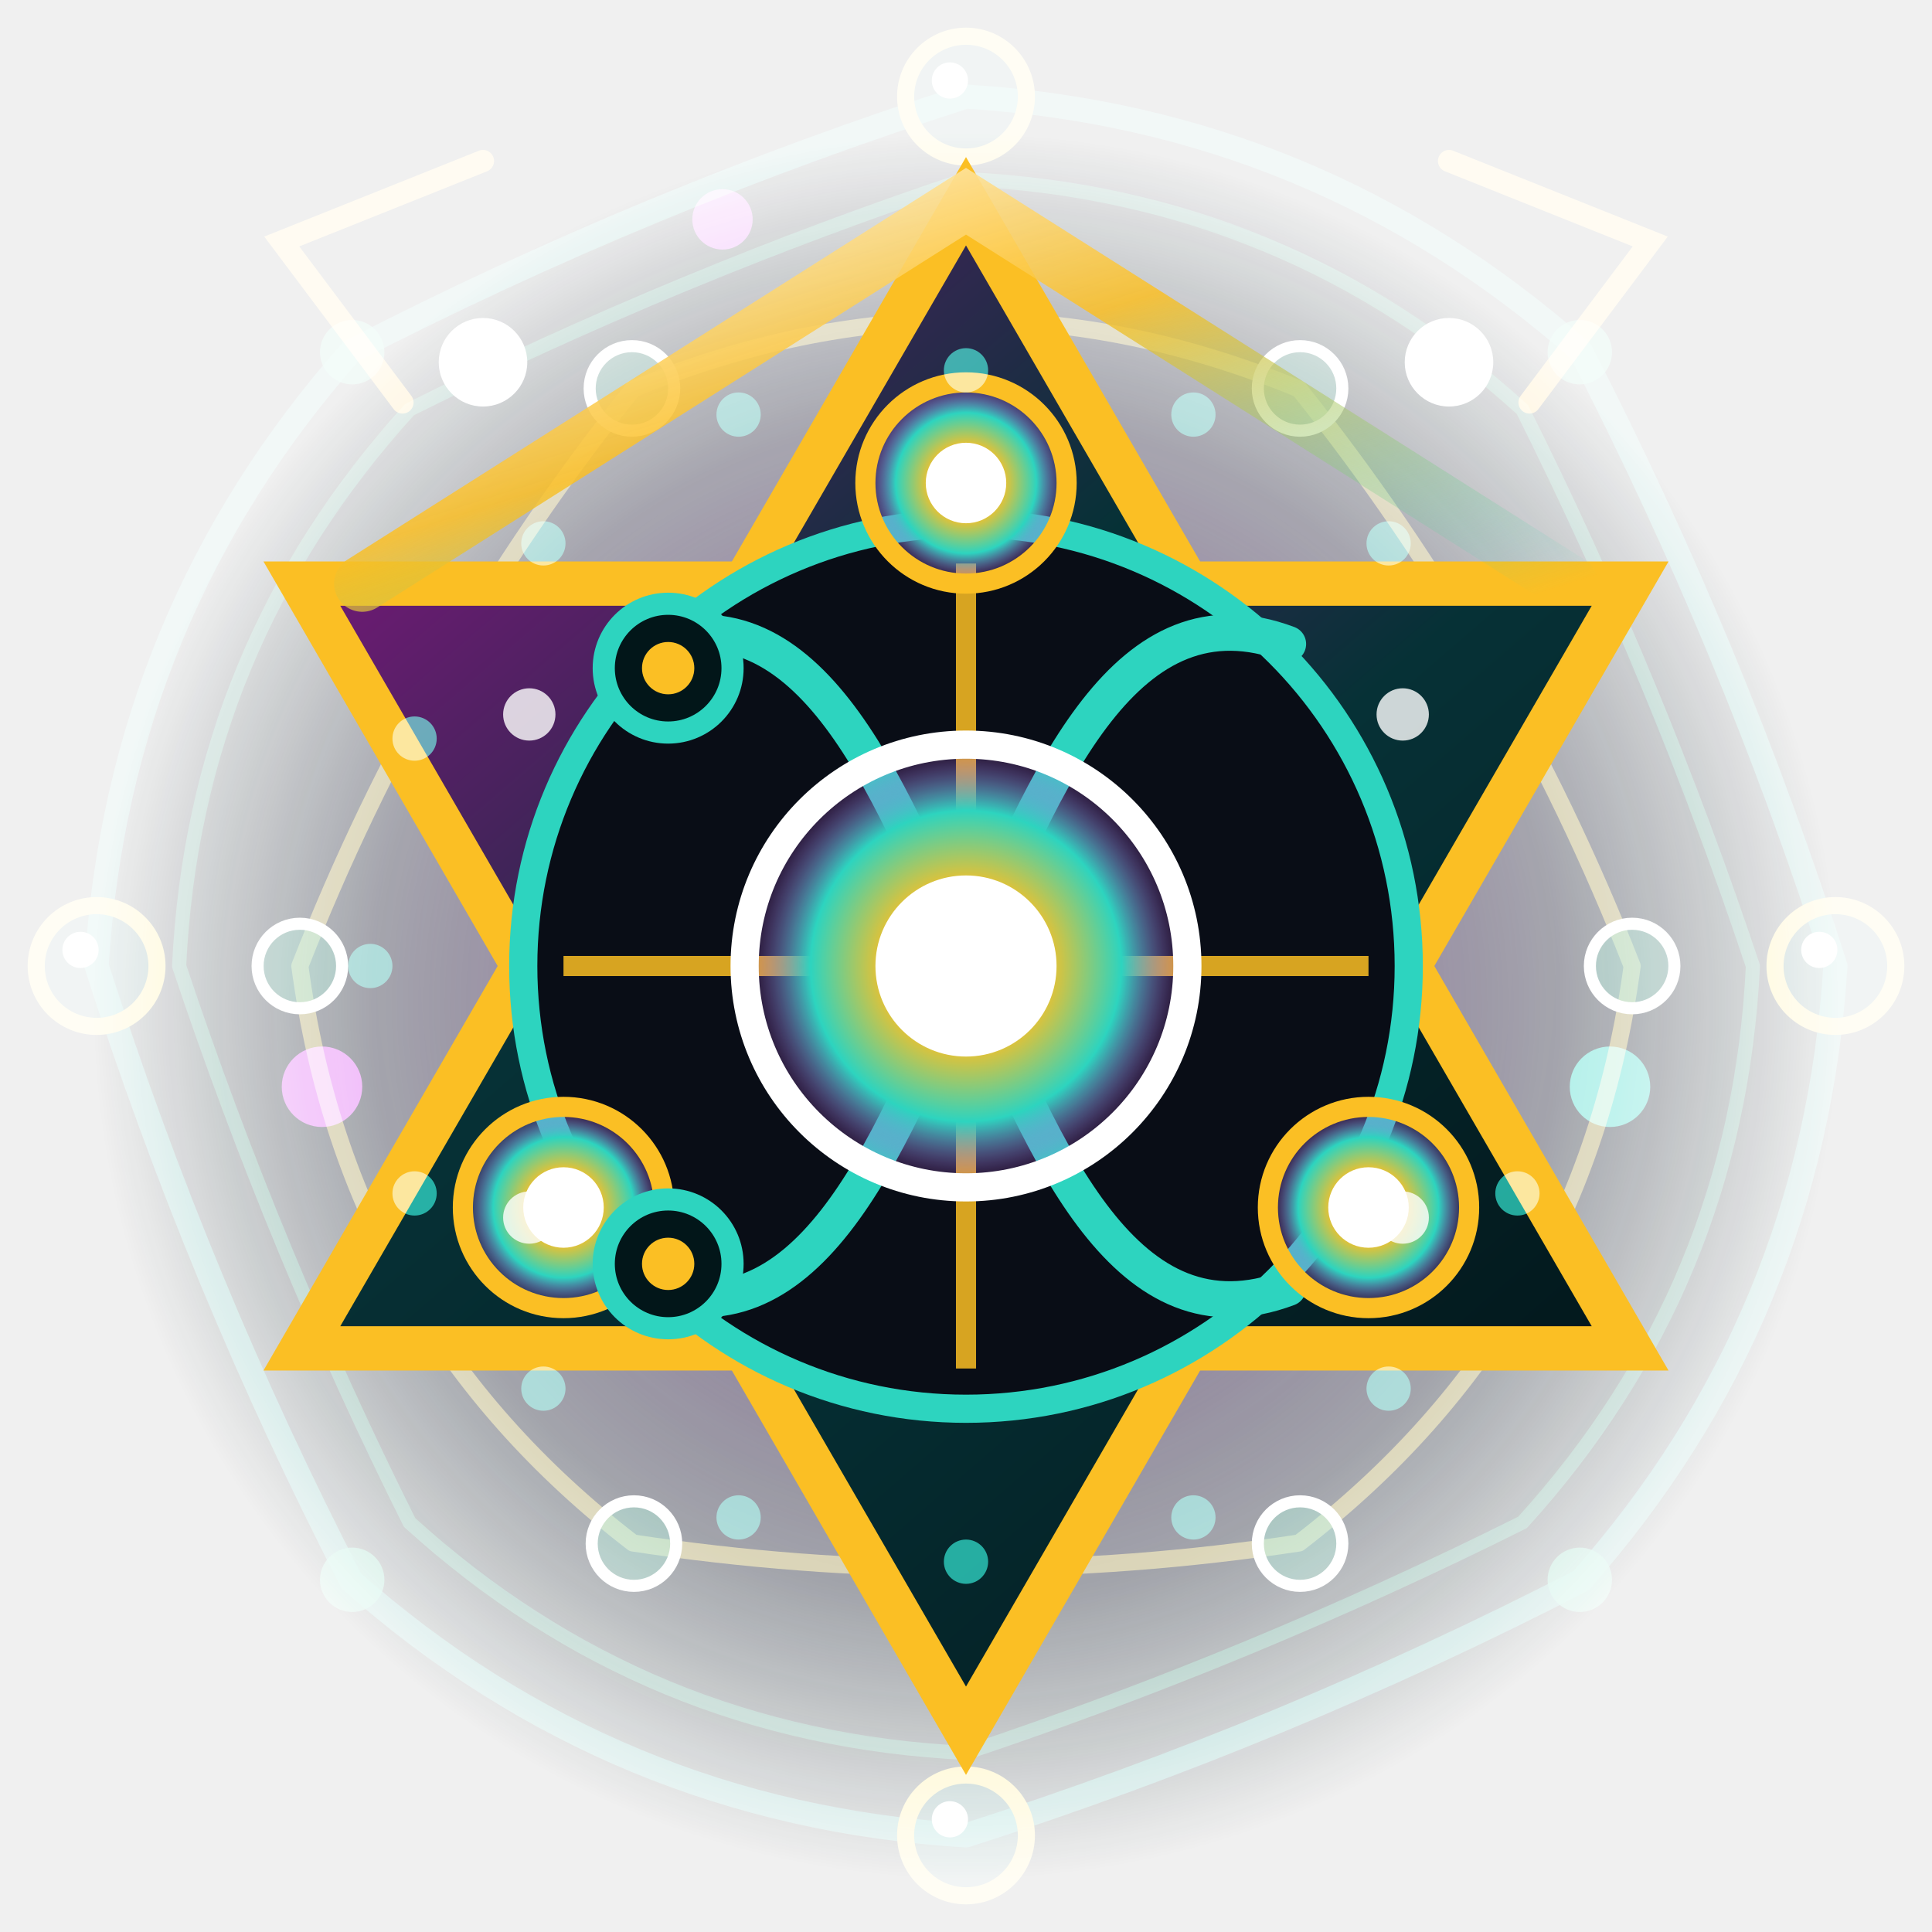
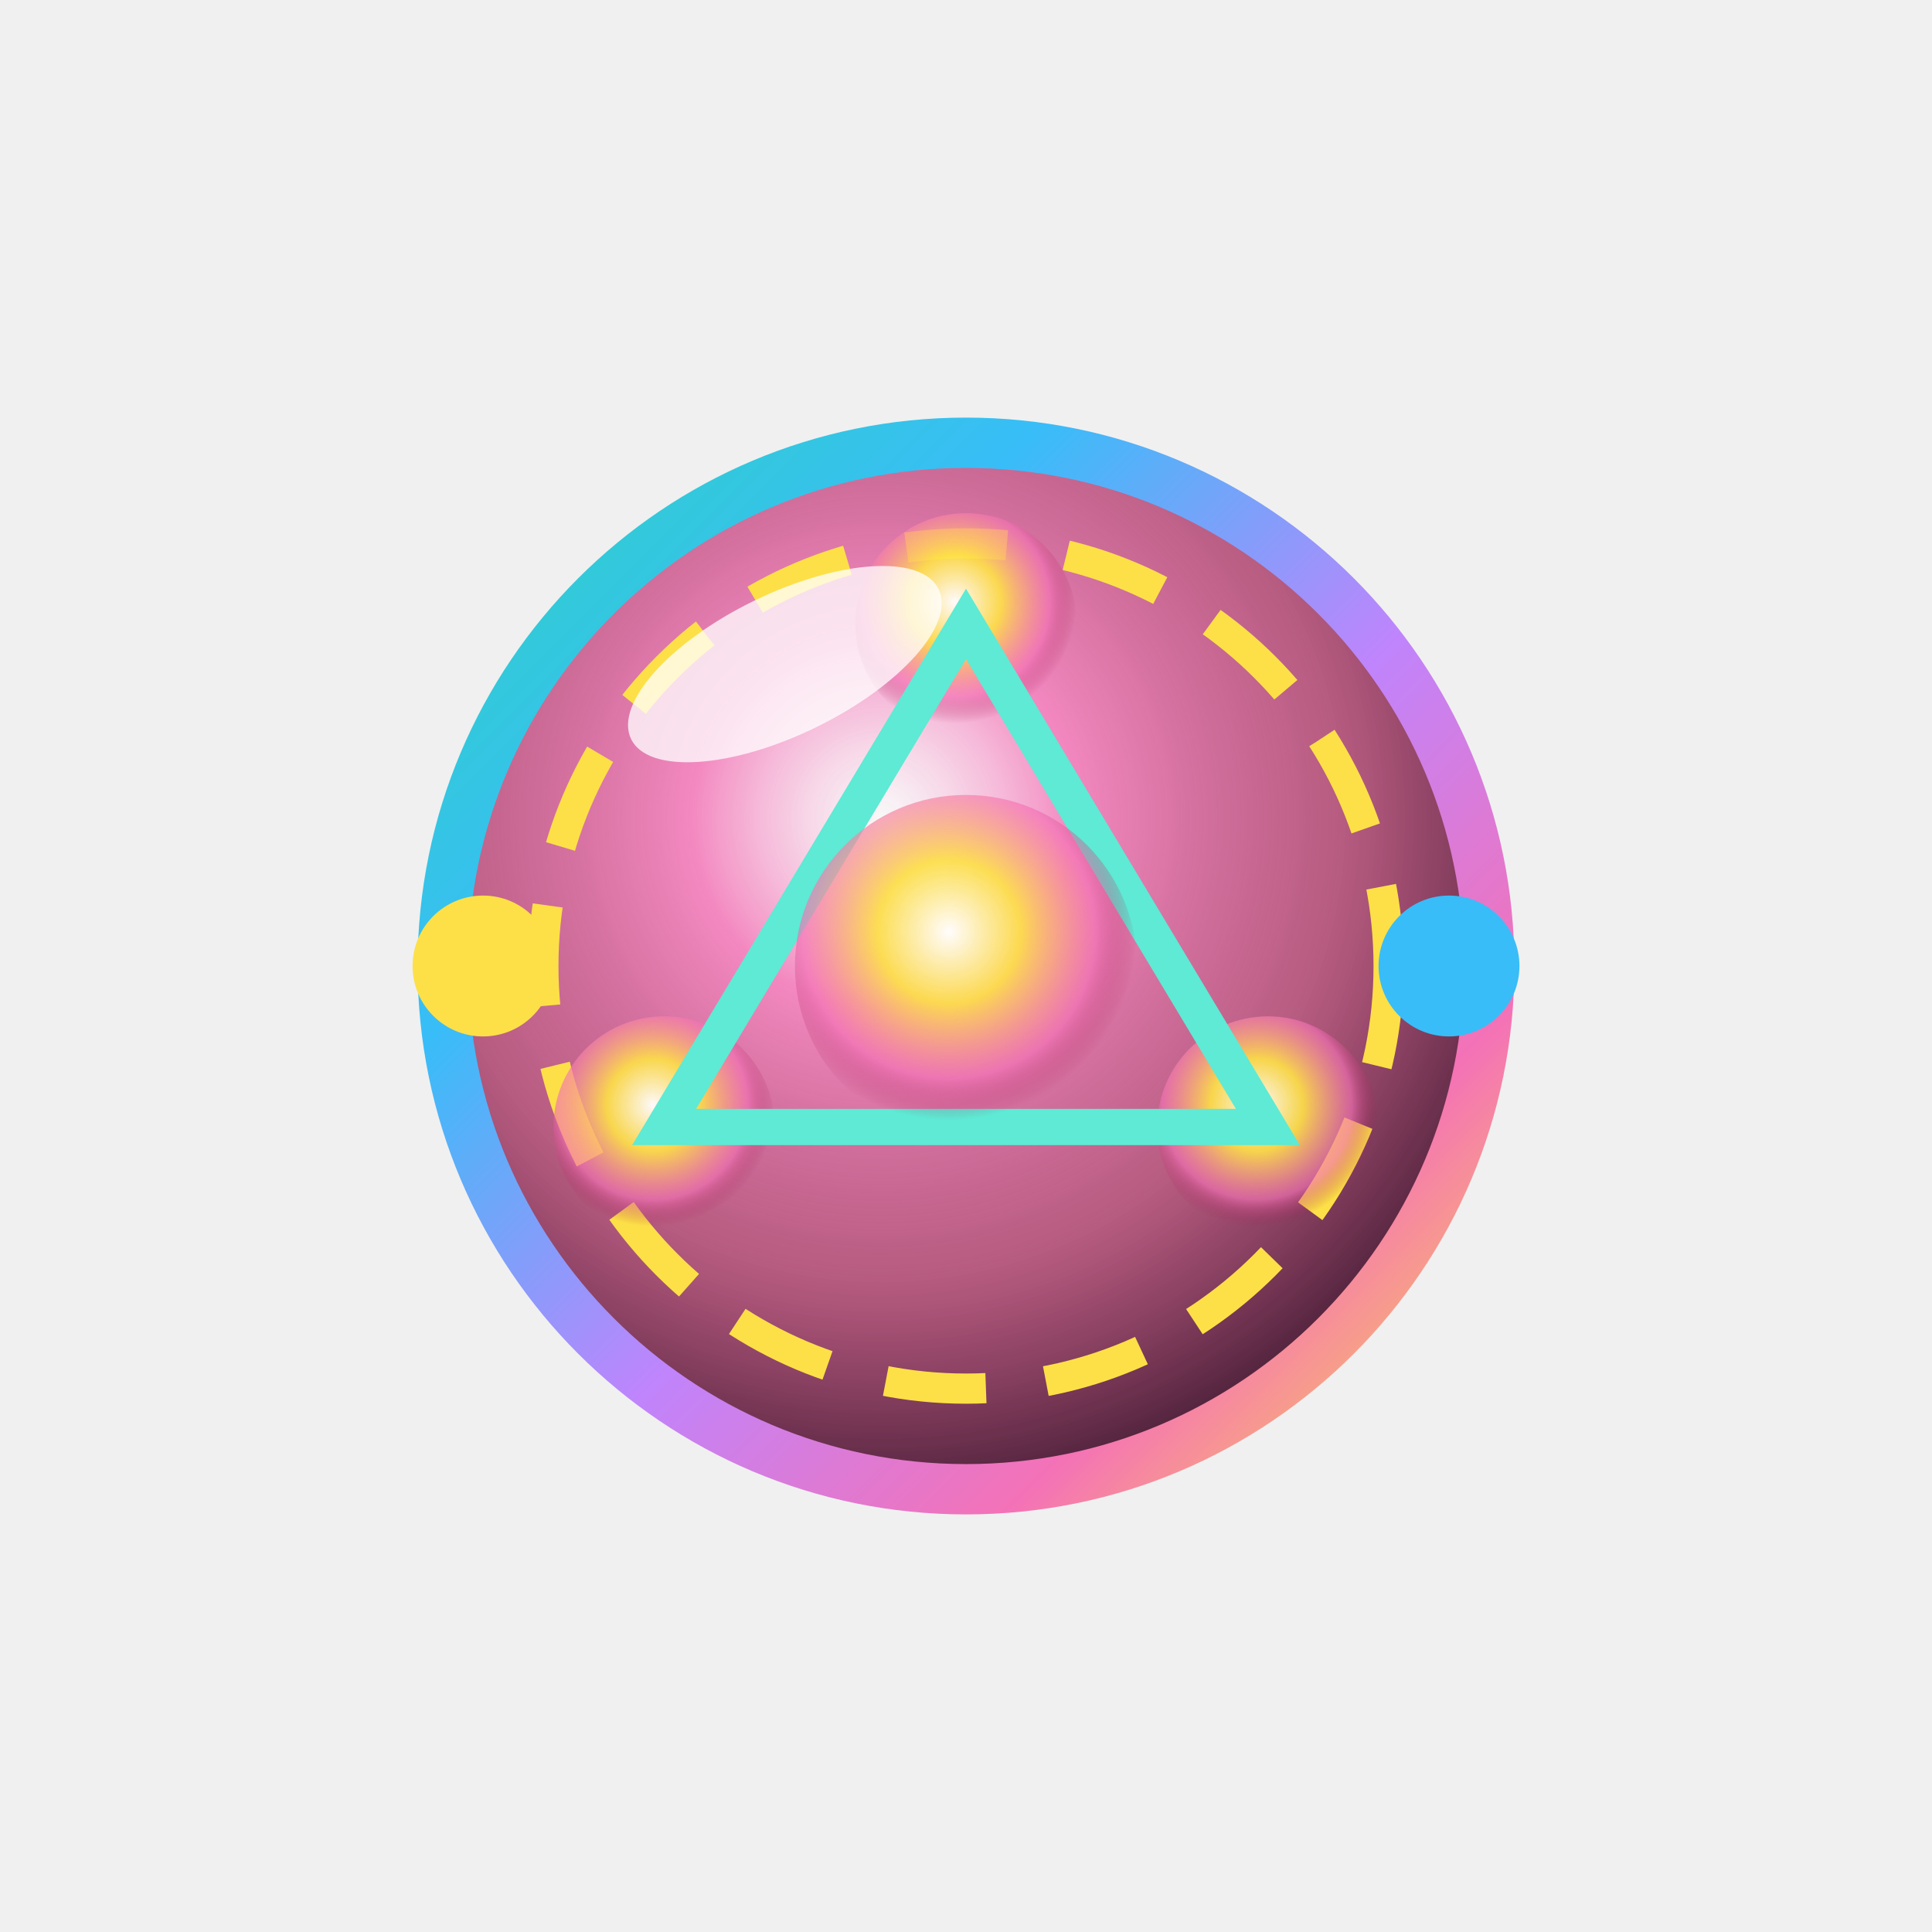
- <svg xmlns="http://www.w3.org/2000/svg" viewBox="0 0 96 96" fill="none" data-rig-id="core-mitosis-lv3-rig" data-root-anchor="48,48" data-has-aura="true">
+ <svg xmlns="http://www.w3.org/2000/svg" viewBox="0 0 96 96" width="100%" height="100%" data-rig-id="core-mitosis-lv3-rig">
  <defs>
-     <radialGradient id="cm3-shadow" cx="50%" cy="50%" r="50%">
-       <stop offset="0%" stop-color="#021317" stop-opacity="0.8" />
-       <stop offset="68%" stop-color="#03181c" stop-opacity="0.36" />
-       <stop offset="100%" stop-color="#03181c" stop-opacity="0" />
+     <radialGradient id="cm3-jelly" cx="42%" cy="36%" r="64%">
+       <stop offset="0%" stop-color="#ffffff" stop-opacity="0.54" />
+       <stop offset="28%" stop-color="#f472b6" stop-opacity="0.82" />
+       <stop offset="68%" stop-color="#9d174d" stop-opacity="0.68" />
+       <stop offset="100%" stop-color="#3b0724" stop-opacity="0.88" />
    </radialGradient>
-     <radialGradient id="cm3-aura" cx="50%" cy="50%" r="50%">
-       <stop offset="0%" stop-color="#fbbf24" stop-opacity="0.38" />
-       <stop offset="50%" stop-color="#d946ef" stop-opacity="0.22" />
-       <stop offset="100%" stop-color="#03181c" stop-opacity="0" />
+     <radialGradient id="cm3-core" cx="45%" cy="40%" r="55%">
+       <stop offset="0%" stop-color="#ffffff" stop-opacity="0.96" />
+       <stop offset="38%" stop-color="#fde047" stop-opacity="0.92" />
+       <stop offset="78%" stop-color="#f472b6" stop-opacity="0.65" />
+       <stop offset="100%" stop-color="#9d174d" stop-opacity="0.0" />
    </radialGradient>
-     <linearGradient id="cm3-wall" x1="0%" y1="0%" x2="100%" y2="100%">
-       <stop offset="0%" stop-color="#701a75" />
-       <stop offset="45%" stop-color="#063136" />
-       <stop offset="100%" stop-color="#03181c" />
+     <linearGradient id="cm3-irid" x1="0%" y1="0%" x2="100%" y2="100%">
+       <stop offset="0%" stop-color="#2dd4bf" />
+       <stop offset="28%" stop-color="#38bdf8" />
+       <stop offset="55%" stop-color="#c084fc" />
+       <stop offset="78%" stop-color="#f472b6" />
+       <stop offset="100%" stop-color="#fde047" />
    </linearGradient>
-     <radialGradient id="cm3-core" cx="50%" cy="50%" r="50%">
-       <stop offset="0%" stop-color="#ffffff" />
-       <stop offset="35%" stop-color="#fbbf24" />
-       <stop offset="70%" stop-color="#2dd4bf" />
-       <stop offset="100%" stop-color="#d946ef" stop-opacity="0" />
-     </radialGradient>
-     <linearGradient id="cm3-rim" x1="0%" y1="0%" x2="100%" y2="100%">
-       <stop offset="0%" stop-color="#ffffff" stop-opacity="0.98" />
-       <stop offset="45%" stop-color="#fbbf24" stop-opacity="0.85" />
-       <stop offset="100%" stop-color="#2dd4bf" stop-opacity="0" />
+     <linearGradient id="cm3-stem" x1="50%" y1="0%" x2="50%" y2="100%">
+       <stop offset="0%" stop-color="#fde047" stop-opacity="0.92" />
+       <stop offset="55%" stop-color="#f472b6" stop-opacity="0.78" />
+       <stop offset="100%" stop-color="#9d174d" stop-opacity="0.42" />
    </linearGradient>
-     <radialGradient id="confocal-halo" cx="50%" cy="50%" r="50%">
-       <stop offset="0%" stop-color="#2dd4bf" stop-opacity="0" />
-       <stop offset="68%" stop-color="#2dd4bf" stop-opacity="0.16" />
-       <stop offset="86%" stop-color="#a855f7" stop-opacity="0.32" />
-       <stop offset="100%" stop-color="#03181c" stop-opacity="0" />
-     </radialGradient>
  </defs>
-   <g id="part-shadow-cast" data-pivot="48,50" data-parent="root" data-z-index="1" data-blend="multiply" style="mix-blend-mode: multiply">
-     <ellipse cx="48" cy="50" rx="44" ry="44" fill="url(#cm3-shadow)" />
+   <g id="part-shadow-cast" />
+   <g id="part-aura-ring-outer" />
+   <g id="part-aura-ring-inner" />
+   <g id="part-chamber-membrane">
+     <circle cx="48" cy="48" r="26" fill="url(#cm3-jelly)" stroke="url(#cm3-irid)" stroke-width="2.5" />
  </g>
-   <g id="part-aura-ring-outer" data-pivot="48,48" data-parent="root" data-z-index="4" data-blend="screen" data-motion="spin-cw" style="mix-blend-mode: screen">
-     <circle cx="48" cy="48" r="46" fill="url(#cm3-aura)" />
-     <path fill="none" stroke="#2dd4bf" stroke-width="1.2" stroke-opacity="0.65" d="M91.2,48 Q90.13,65.45 78.55,78.55 Q63.8,86.14 48,91.2 Q30.55,90.13 17.45,78.55 Q9.86,63.8 4.8,48 Q5.87,30.55 17.45,17.45 Q32.2,9.86 48,4.8 Q65.45,5.87 78.55,17.45 Q86.14,32.2 91.2,48 Z" stroke-linecap="round" stroke-linejoin="round" />
-     <path fill="none" stroke="#34d399" stroke-width="0.7" stroke-opacity="0.5" d="M87.1,48 Q86.34,63.88 75.65,75.65 Q62.23,82.35 48,87.1 Q32.12,86.34 20.35,75.65 Q13.65,62.23 8.9,48 Q9.66,32.12 20.35,20.35 Q33.77,13.65 48,8.9 Q63.88,9.66 75.65,20.35 Q82.35,33.77 87.1,48 Z" stroke-linecap="round" stroke-linejoin="round" />
-     <circle cx="91.2" cy="48" r="3.0" fill="#2dd4bf" fill-opacity="0.35" stroke="#fde047" stroke-width="0.85" />
-     <circle cx="90.4" cy="47.2" r="0.9" fill="#ffffff" />
-     <circle cx="78.5" cy="78.5" r="1.6" fill="#34d399" fill-opacity="0.8" />
-     <circle cx="48" cy="91.2" r="3.0" fill="#2dd4bf" fill-opacity="0.35" stroke="#fde047" stroke-width="0.85" />
-     <circle cx="47.2" cy="90.4" r="0.9" fill="#ffffff" />
-     <circle cx="17.5" cy="78.5" r="1.6" fill="#34d399" fill-opacity="0.8" />
-     <circle cx="4.8" cy="48" r="3.0" fill="#2dd4bf" fill-opacity="0.35" stroke="#fde047" stroke-width="0.85" />
-     <circle cx="4" cy="47.2" r="0.9" fill="#ffffff" />
-     <circle cx="17.5" cy="17.5" r="1.6" fill="#34d399" fill-opacity="0.8" />
-     <circle cx="48" cy="4.8" r="3.0" fill="#2dd4bf" fill-opacity="0.35" stroke="#fde047" stroke-width="0.85" />
-     <circle cx="47.2" cy="4" r="0.9" fill="#ffffff" />
-     <circle cx="78.5" cy="17.5" r="1.6" fill="#34d399" fill-opacity="0.8" />
+   <g id="part-lv3-crown-2">
+     <circle cx="48" cy="48" r="21" fill="none" stroke="#fde047" stroke-width="1.5" stroke-dasharray="5 3" />
  </g>
-   <g id="part-aura-ring-inner" data-pivot="48,48" data-parent="root" data-z-index="5" data-blend="screen" data-motion="spin-ccw" style="mix-blend-mode: screen">
-     <path fill="none" stroke="#fde047" stroke-width="0.85" stroke-opacity="0.62" d="M81.1,48 Q78.74,65.75 64.55,76.67 Q48,79.18 31.45,76.67 Q17.26,65.75 14.9,48 Q21,32.41 31.45,19.33 Q48,12.5 64.55,19.33 Q75,32.41 81.1,48 Z" stroke-linecap="round" stroke-linejoin="round" />
-     <circle cx="81.1" cy="48" r="2.1" fill="#34d399" fill-opacity="0.45" stroke="#ffffff" stroke-width="0.6" />
-     <circle cx="64.6" cy="76.7" r="2.1" fill="#34d399" fill-opacity="0.45" stroke="#ffffff" stroke-width="0.6" />
-     <circle cx="31.5" cy="76.7" r="2.1" fill="#34d399" fill-opacity="0.45" stroke="#ffffff" stroke-width="0.6" />
-     <circle cx="14.9" cy="48" r="2.1" fill="#34d399" fill-opacity="0.45" stroke="#ffffff" stroke-width="0.6" />
-     <circle cx="31.4" cy="19.3" r="2.1" fill="#34d399" fill-opacity="0.45" stroke="#ffffff" stroke-width="0.6" />
-     <circle cx="64.6" cy="19.3" r="2.1" fill="#34d399" fill-opacity="0.45" stroke="#ffffff" stroke-width="0.6" />
-     <circle cx="76.67" cy="64.55" r="2.8" fill="#fde047" fill-opacity="0.38" stroke="#ffffff" stroke-width="0.65" stroke-opacity="0.75" />
-     <circle cx="19.33" cy="64.55" r="2.8" fill="#fde047" fill-opacity="0.38" stroke="#ffffff" stroke-width="0.65" stroke-opacity="0.75" />
-     <circle cx="48" cy="14.9" r="2.8" fill="#fde047" fill-opacity="0.38" stroke="#ffffff" stroke-width="0.65" stroke-opacity="0.75" />
+   <g id="part-lv3-crown-1">
+     <circle cx="48" cy="31" r="5.5" fill="url(#cm3-core)" />
+     <circle cx="33" cy="56" r="5.5" fill="url(#cm3-core)" />
+     <circle cx="63" cy="56" r="5.5" fill="url(#cm3-core)" />
  </g>
-   <g id="part-chamber-membrane" data-pivot="48,48" data-parent="root" data-z-index="15" data-blend="normal">
-     <polygon points="48,10 81,67 15,67" fill="url(#cm3-wall)" stroke="#fbbf24" stroke-width="2.2" />
-     <polygon points="48,86 81,29 15,29" fill="url(#cm3-wall)" stroke="#fbbf24" stroke-width="2.2" />
-     <circle cx="48" cy="48" r="22" fill="#090d16" stroke="#2dd4bf" stroke-width="1.4" />
+   <g id="part-helix-rotor">
+     <path d="M 48 31 L 33 56 L 63 56 Z" fill="none" stroke="#5eead4" stroke-width="1.8" />
  </g>
-   <g id="part-lv3-crown-2" data-pivot="48,48" data-parent="root" data-z-index="19" data-blend="normal">
-     <circle cx="48" cy="48" r="4.5" fill="#fbbf24" stroke="#ffffff" stroke-width="0.85" />
+   <g id="part-nucleolus-core">
+     <circle cx="48" cy="48" r="8.5" fill="url(#cm3-core)" />
  </g>
-   <g id="part-lv3-crown-1" data-pivot="48,48" data-parent="root" data-z-index="19" data-blend="normal">
-     <circle cx="48" cy="48" r="4.5" fill="#fbbf24" stroke="#ffffff" stroke-width="0.85" />
+   <g id="part-lv3-synapse-node-1">
+     <circle cx="24" cy="48" r="3.5" fill="#fde047" />
  </g>
-   <g id="part-helix-rotor" data-pivot="48,48" data-parent="part-chamber-membrane" data-z-index="24" data-blend="normal" data-motion="spin-ccw">
-     <path d="M32 32 C48 26 48 70 64 64 M64 32 C48 26 48 70 32 64" stroke="#2dd4bf" stroke-width="1.8" stroke-linecap="round" />
-     <path d="M28 48 L68 48 M48 28 L48 68" stroke="#fbbf24" stroke-width="1.0" stroke-opacity="0.85" />
+   <g id="part-lv3-synapse-node-2">
+     <circle cx="72" cy="48" r="3.5" fill="#38bdf8" />
  </g>
-   <g id="part-nucleolus-core" data-pivot="48,48" data-parent="part-chamber-membrane" data-z-index="32" data-blend="normal" data-motion="pulse-core">
-     <circle cx="48" cy="48" r="11" fill="url(#cm3-core)" stroke="#ffffff" stroke-width="1.4" />
-     <circle cx="48" cy="24" r="5" fill="url(#cm3-core)" stroke="#fbbf24" stroke-width="1.0" />
-     <circle cx="28" cy="60" r="5" fill="url(#cm3-core)" stroke="#fbbf24" stroke-width="1.0" />
-     <circle cx="68" cy="60" r="5" fill="url(#cm3-core)" stroke="#fbbf24" stroke-width="1.0" />
-     <circle cx="48" cy="48" r="4.5" fill="#ffffff" />
-     <circle cx="48" cy="24" r="2.0" fill="#ffffff" />
-     <circle cx="28" cy="60" r="2.0" fill="#ffffff" />
-     <circle cx="68" cy="60" r="2.0" fill="#ffffff" />
+   <g id="part-light-rim-chamber">
+     <ellipse cx="39" cy="33" rx="8.5" ry="3.5" transform="rotate(-26 39 33)" fill="#ffffff" opacity="0.76" />
  </g>
-   <g id="part-lv3-synapse-node-1" data-pivot="33.2,62.8" data-parent="root" data-z-index="44" data-blend="normal">
-     <circle cx="33.2" cy="62.8" r="3.2" fill="#021619" stroke="#2dd4bf" stroke-width="1.1" />
-     <circle cx="33.2" cy="62.8" r="1.3" fill="#fbbf24" />
-   </g>
-   <g id="part-lv3-synapse-node-2" data-pivot="33.2,33.2" data-parent="root" data-z-index="44" data-blend="normal">
-     <circle cx="33.2" cy="33.2" r="3.2" fill="#021619" stroke="#2dd4bf" stroke-width="1.1" />
-     <circle cx="33.2" cy="33.2" r="1.3" fill="#fbbf24" />
-   </g>
-   <g id="part-light-rim-chamber" data-pivot="48,48" data-parent="part-chamber-membrane" data-z-index="45" data-blend="plus-lighter" style="mix-blend-mode: plus-lighter">
-     <path d="M18 29 L48 10 L78 29" stroke="url(#cm3-rim)" stroke-width="2.8" stroke-linecap="round" />
-   </g>
-   <g id="part-aura-corona-top" data-pivot="48,48" data-parent="root" data-z-index="65" data-blend="screen" data-motion="pulse-breathe" style="mix-blend-mode: screen">
-     <path d="M20 20 L14 12 L24 8 M76 20 L82 12 L72 8" stroke="#fbbf24" stroke-width="1.1" stroke-linecap="round" />
-     <circle cx="24" cy="18" r="2.2" fill="#ffffff" />
-     <circle cx="72" cy="18" r="2.2" fill="#ffffff" />
-     <circle cx="16" cy="54" r="2.0" fill="#d946ef" />
-     <circle cx="80" cy="54" r="2.0" fill="#2dd4bf" />
-     <circle cx="69.7" cy="60.5" r="1.3" fill="#ffffff" fill-opacity="0.8" />
-     <circle cx="26.3" cy="60.5" r="1.3" fill="#ffffff" fill-opacity="0.8" />
-     <circle cx="26.3" cy="35.5" r="1.3" fill="#ffffff" fill-opacity="0.8" />
-     <circle cx="69.7" cy="35.5" r="1.3" fill="#ffffff" fill-opacity="0.8" />
-     <circle cx="35.9" cy="10.9" r="1.5" fill="#d946ef" />
-     <circle cx="75.4" cy="59.3" r="1.1" fill="#2dd4bf" opacity="0.75" />
-     <circle cx="69" cy="69" r="1.1" fill="#2dd4bf" opacity="0.75" />
-     <circle cx="59.3" cy="75.4" r="1.1" fill="#2dd4bf" opacity="0.75" />
-     <circle cx="48" cy="77.6" r="1.1" fill="#2dd4bf" opacity="0.75" />
-     <circle cx="36.7" cy="75.4" r="1.1" fill="#2dd4bf" opacity="0.75" />
-     <circle cx="27" cy="69" r="1.1" fill="#2dd4bf" opacity="0.75" />
-     <circle cx="20.6" cy="59.3" r="1.1" fill="#2dd4bf" opacity="0.75" />
-     <circle cx="18.4" cy="48" r="1.1" fill="#2dd4bf" opacity="0.75" />
-     <circle cx="20.6" cy="36.7" r="1.1" fill="#2dd4bf" opacity="0.75" />
-     <circle cx="27" cy="27" r="1.1" fill="#2dd4bf" opacity="0.75" />
-     <circle cx="36.7" cy="20.6" r="1.1" fill="#2dd4bf" opacity="0.75" />
-     <circle cx="48" cy="18.4" r="1.1" fill="#2dd4bf" opacity="0.75" />
-     <circle cx="59.3" cy="20.6" r="1.1" fill="#2dd4bf" opacity="0.75" />
-     <circle cx="69" cy="27" r="1.1" fill="#2dd4bf" opacity="0.75" />
-   </g>
+   <g id="part-aura-corona-top" />
</svg>
